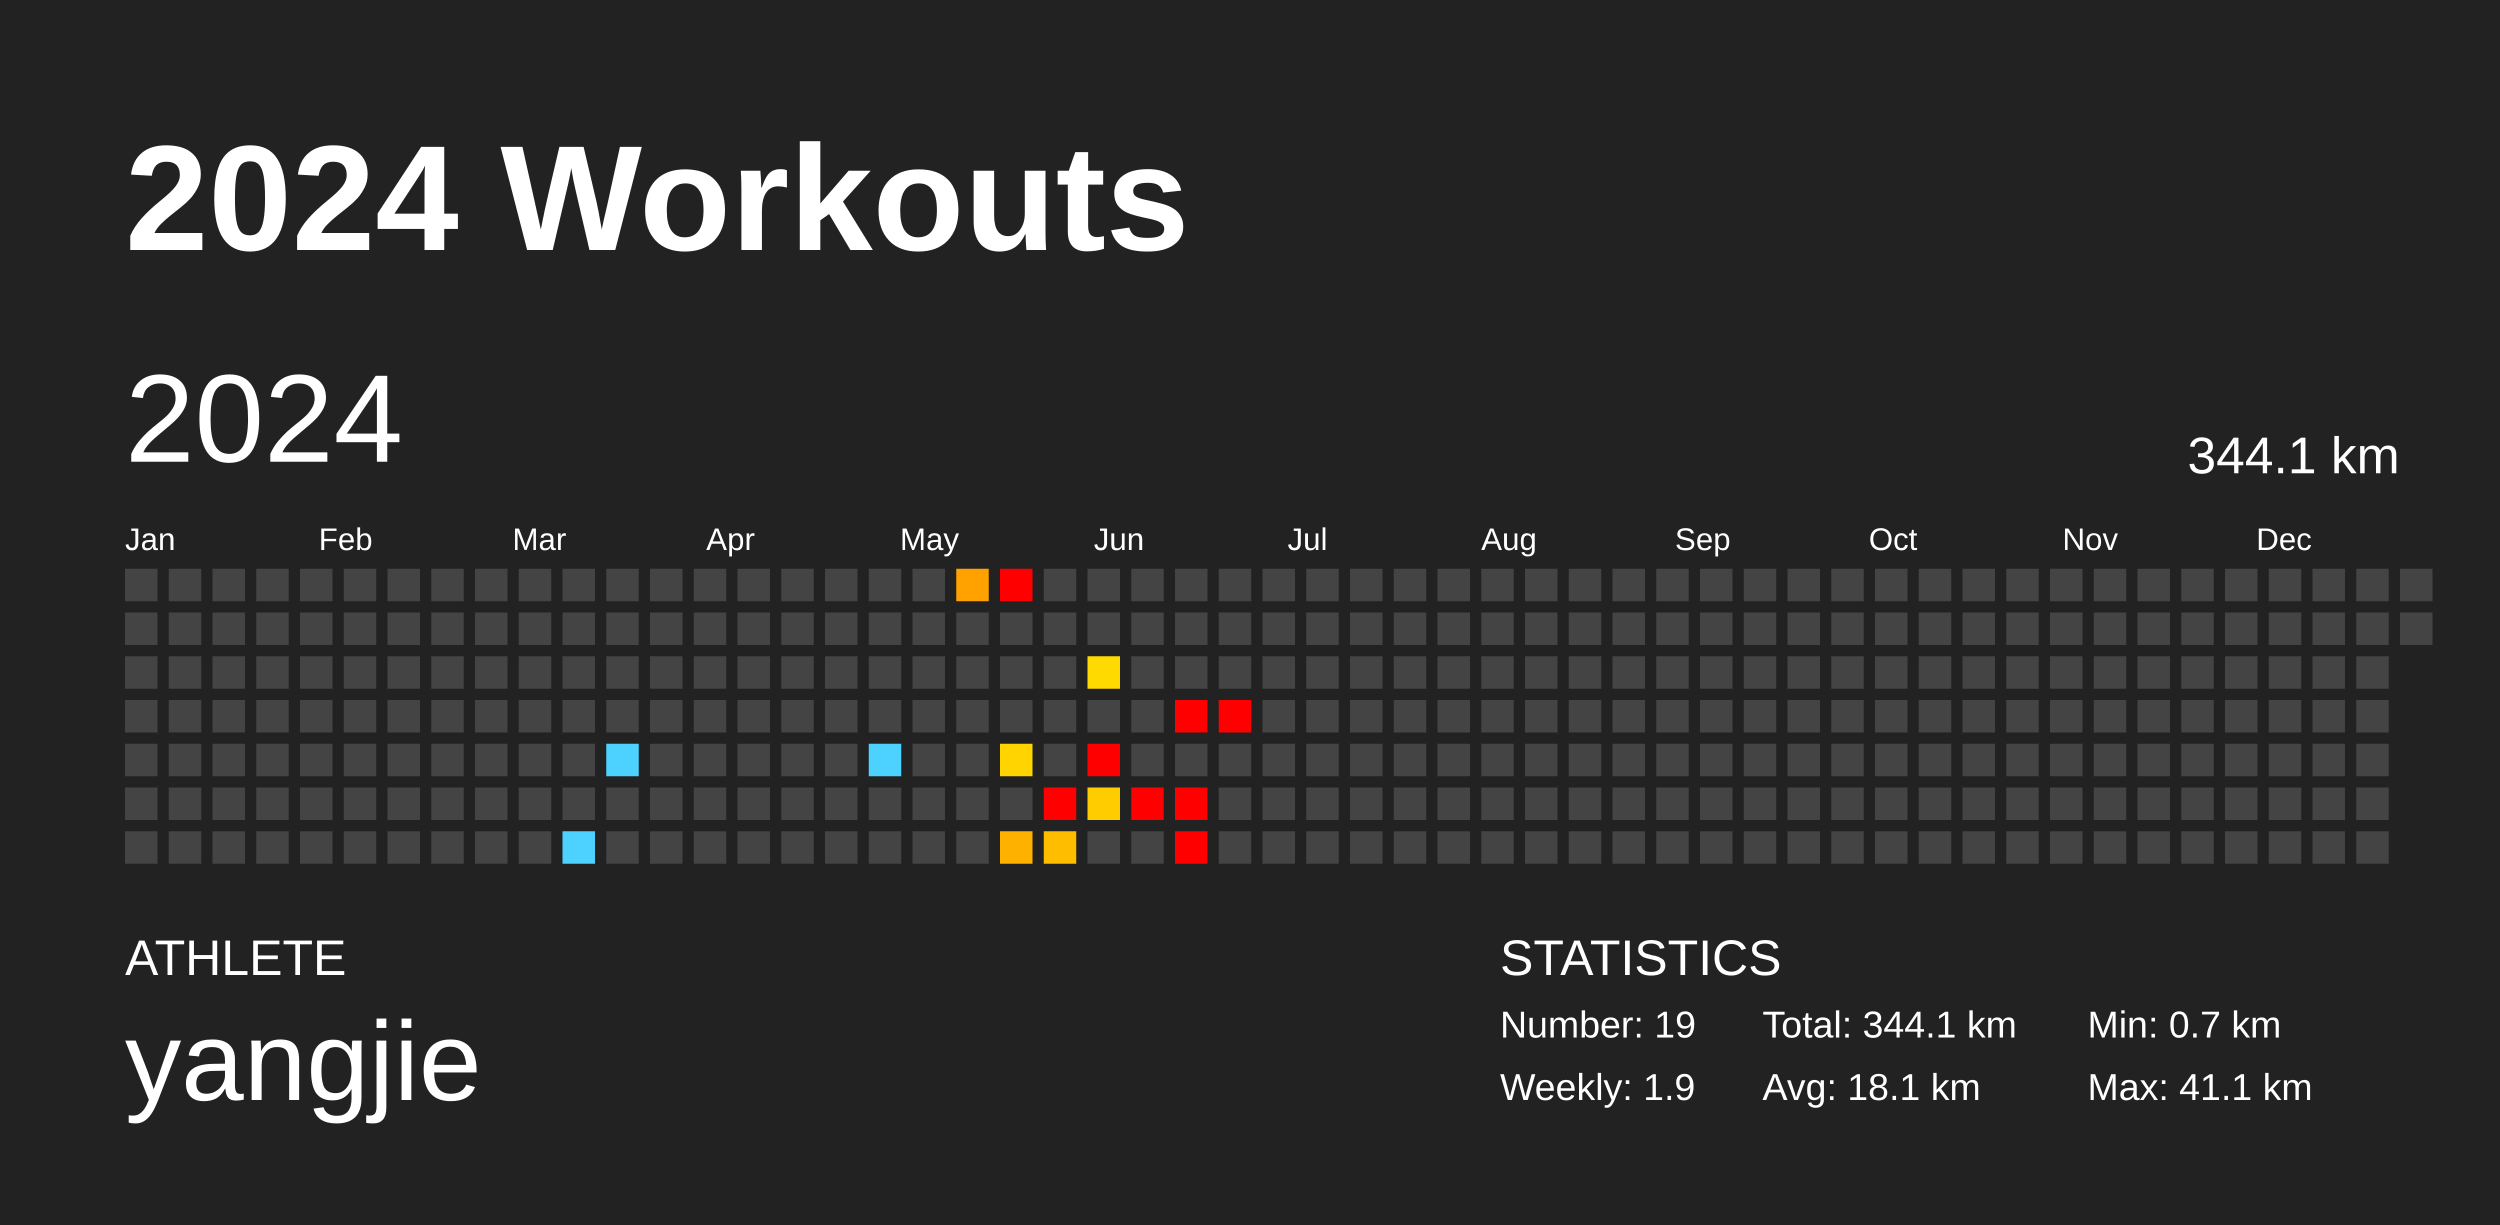
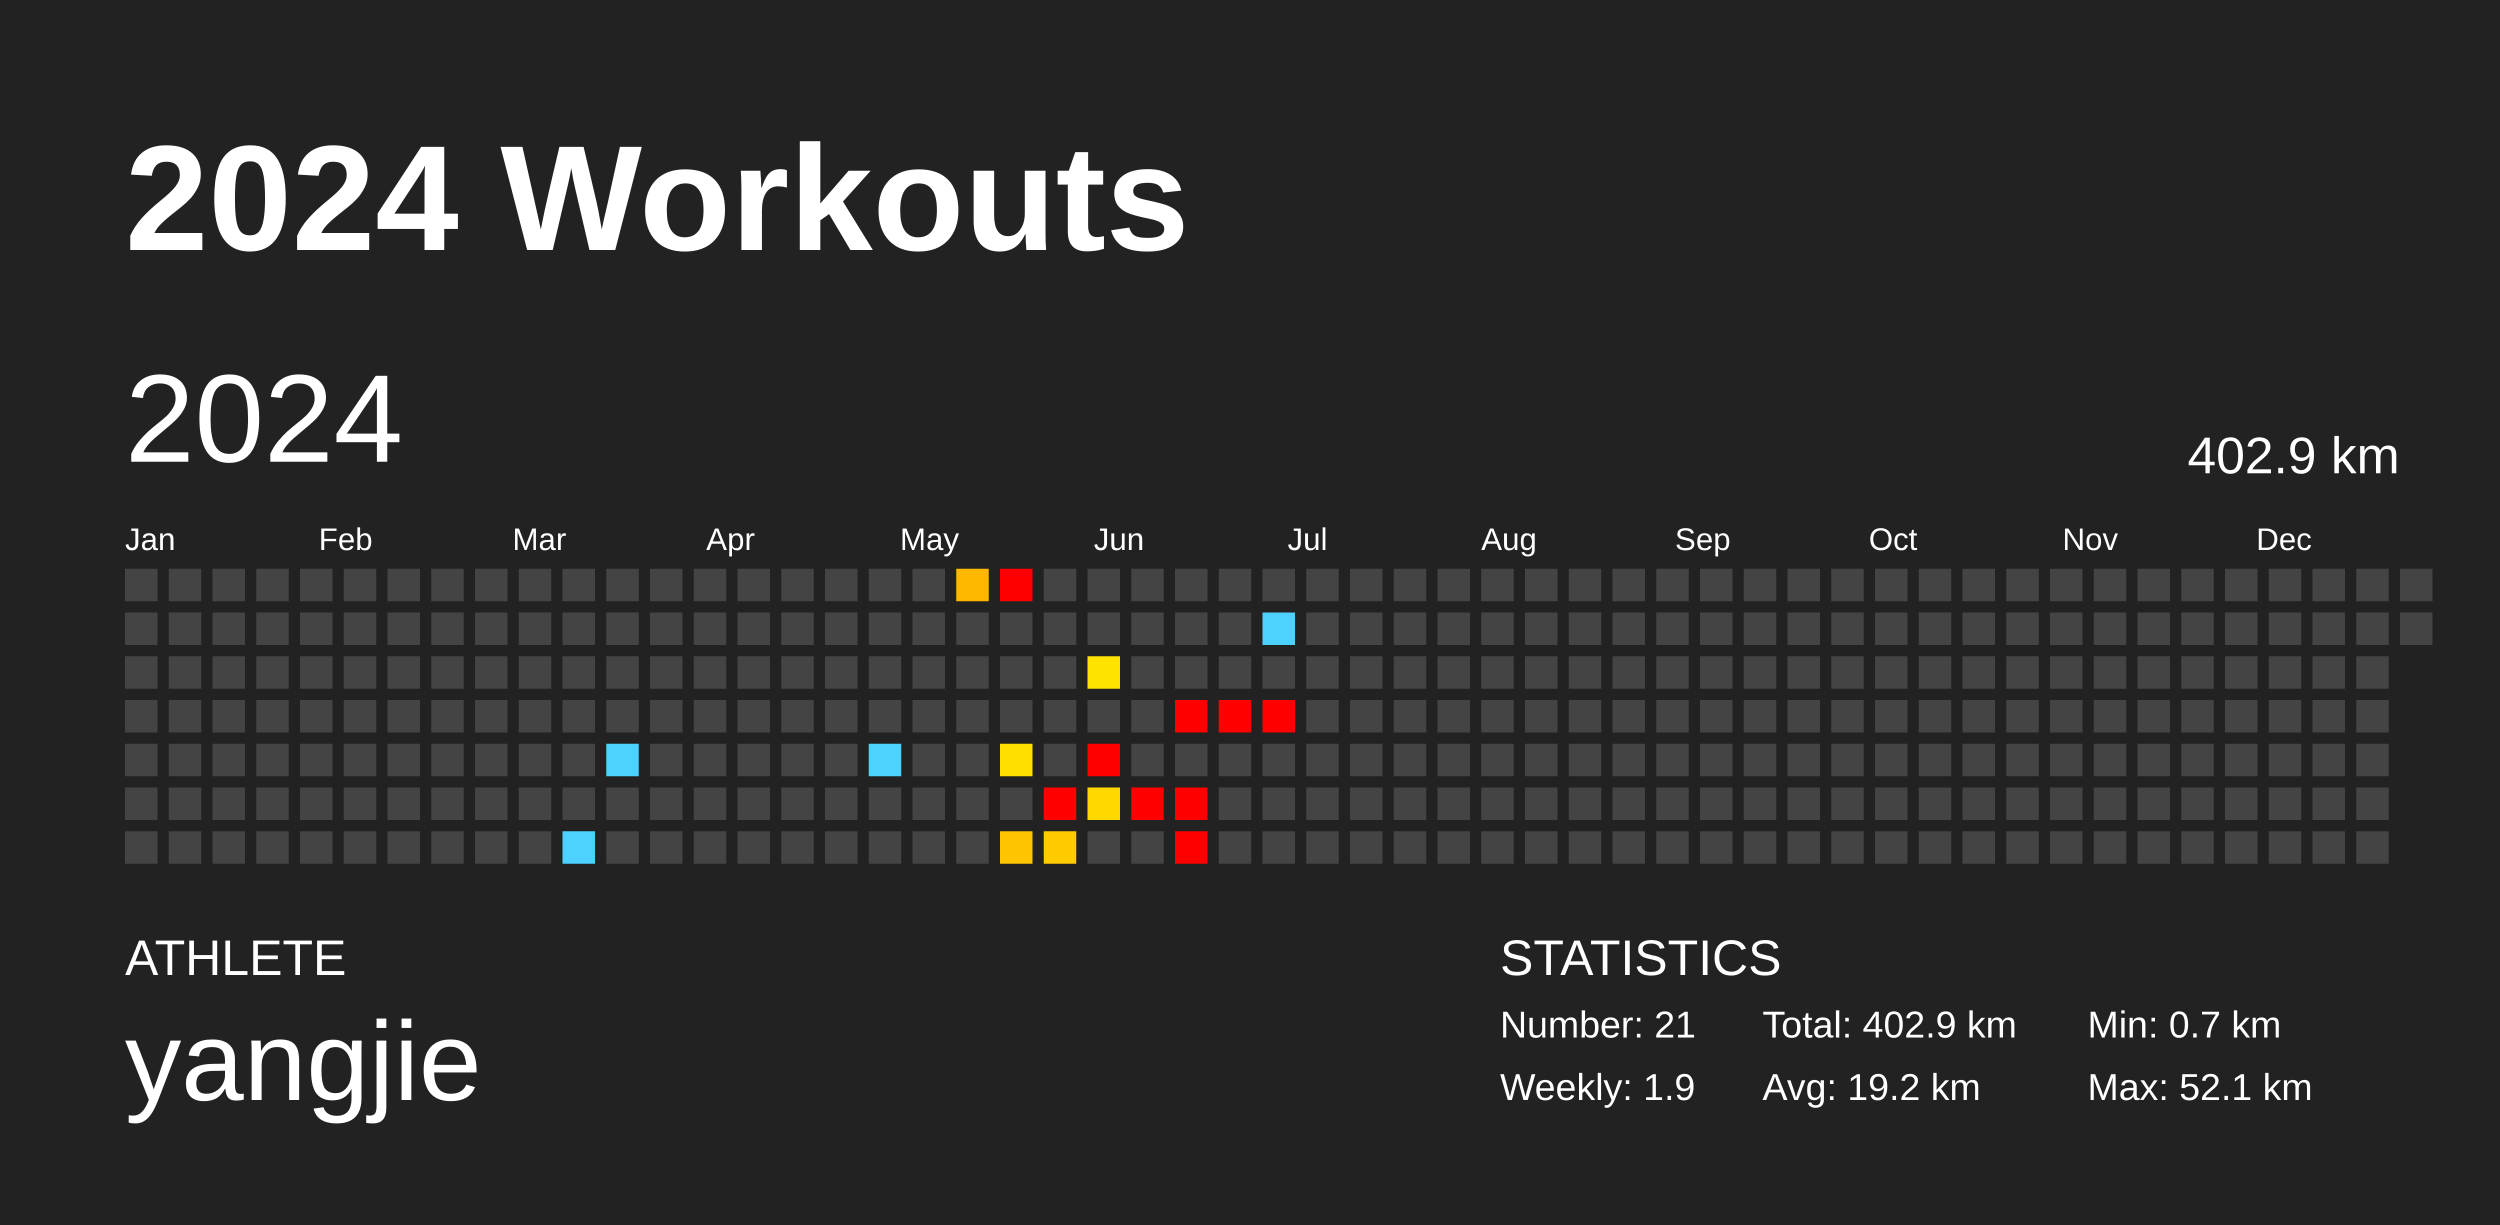
<svg xmlns="http://www.w3.org/2000/svg" baseProfile="full" height="98mm" version="1.1" viewBox="0,0,200,98" width="200mm">
  <defs />
  <rect fill="#222222" height="98" width="200" x="0" y="0" />
  <text fill="#FFFFFF" style="font-size:12px; font-family:Arial; font-weight:bold;" x="10" y="20">2024 Workouts</text>
  <text fill="#FFFFFF" style="font-size:4px; font-family:Arial" x="10" y="78">ATHLETE</text>
  <text fill="#FFFFFF" style="font-size:9px; font-family:Arial" x="10" y="88">yangjie</text>
  <text fill="#FFFFFF" style="font-size:4px; font-family:Arial" x="120" y="78">STATISTICS</text>
-   <text fill="#FFFFFF" style="font-size:3px; font-family:Arial" x="120" y="83">Number: 19</text>
+   <text fill="#FFFFFF" style="font-size:3px; font-family:Arial" x="120" y="83">Number: 21</text>
  <text fill="#FFFFFF" style="font-size:3px; font-family:Arial" x="120" y="88">Weekly: 1.9</text>
-   <text fill="#FFFFFF" style="font-size:3px; font-family:Arial" x="141" y="83">Total: 344.1 km</text>
-   <text fill="#FFFFFF" style="font-size:3px; font-family:Arial" x="141" y="88">Avg: 18.1 km</text>
+   <text fill="#FFFFFF" style="font-size:3px; font-family:Arial" x="141" y="83">Total: 402.9 km</text>
+   <text fill="#FFFFFF" style="font-size:3px; font-family:Arial" x="141" y="88">Avg: 19.2 km</text>
  <text fill="#FFFFFF" style="font-size:3px; font-family:Arial" x="167" y="83">Min: 0.7 km</text>
-   <text fill="#FFFFFF" style="font-size:3px; font-family:Arial" x="167" y="88">Max: 41.1 km</text>
+   <text fill="#FFFFFF" style="font-size:3px; font-family:Arial" x="167" y="88">Max: 52.1 km</text>
  <text dominant-baseline="hanging" fill="#FFFFFF" style="font-size:10.0px; font-family:Arial;" x="10" y="30">2024</text>
-   <text dominant-baseline="hanging" fill="#FFFFFF" style="font-size:4.125px; font-family:Arial;" x="175" y="35">344.1 km</text>
+   <text dominant-baseline="hanging" fill="#FFFFFF" style="font-size:4.125px; font-family:Arial;" x="175" y="35">402.9 km</text>
  <text fill="#FFFFFF" style="font-size:2.5px; font-family:Arial" x="10.0" y="44">Jan</text>
  <text fill="#FFFFFF" style="font-size:2.5px; font-family:Arial" x="25.5" y="44">Feb</text>
  <text fill="#FFFFFF" style="font-size:2.5px; font-family:Arial" x="41.0" y="44">Mar</text>
  <text fill="#FFFFFF" style="font-size:2.5px; font-family:Arial" x="56.5" y="44">Apr</text>
  <text fill="#FFFFFF" style="font-size:2.5px; font-family:Arial" x="72.0" y="44">May</text>
  <text fill="#FFFFFF" style="font-size:2.5px; font-family:Arial" x="87.5" y="44">Jun</text>
  <text fill="#FFFFFF" style="font-size:2.5px; font-family:Arial" x="103.0" y="44">Jul</text>
  <text fill="#FFFFFF" style="font-size:2.5px; font-family:Arial" x="118.5" y="44">Aug</text>
  <text fill="#FFFFFF" style="font-size:2.5px; font-family:Arial" x="134.0" y="44">Sep</text>
  <text fill="#FFFFFF" style="font-size:2.5px; font-family:Arial" x="149.5" y="44">Oct</text>
  <text fill="#FFFFFF" style="font-size:2.5px; font-family:Arial" x="165.0" y="44">Nov</text>
  <text fill="#FFFFFF" style="font-size:2.5px; font-family:Arial" x="180.5" y="44">Dec</text>
  <rect fill="#444444" height="2.6" width="2.6" x="10.0" y="45.5" />
  <rect fill="#444444" height="2.6" width="2.6" x="10.0" y="49.0" />
  <rect fill="#444444" height="2.6" width="2.6" x="10.0" y="52.5" />
  <rect fill="#444444" height="2.6" width="2.6" x="10.0" y="56.0" />
  <rect fill="#444444" height="2.6" width="2.6" x="10.0" y="59.5" />
  <rect fill="#444444" height="2.6" width="2.6" x="10.0" y="63.0" />
  <rect fill="#444444" height="2.6" width="2.6" x="10.0" y="66.5" />
  <rect fill="#444444" height="2.6" width="2.6" x="13.5" y="45.5" />
  <rect fill="#444444" height="2.6" width="2.6" x="13.5" y="49.0" />
  <rect fill="#444444" height="2.6" width="2.6" x="13.5" y="52.5" />
  <rect fill="#444444" height="2.6" width="2.6" x="13.5" y="56.0" />
  <rect fill="#444444" height="2.6" width="2.6" x="13.5" y="59.5" />
  <rect fill="#444444" height="2.6" width="2.6" x="13.5" y="63.0" />
  <rect fill="#444444" height="2.6" width="2.6" x="13.5" y="66.5" />
  <rect fill="#444444" height="2.6" width="2.6" x="17.0" y="45.5" />
  <rect fill="#444444" height="2.6" width="2.6" x="17.0" y="49.0" />
  <rect fill="#444444" height="2.6" width="2.6" x="17.0" y="52.5" />
  <rect fill="#444444" height="2.6" width="2.6" x="17.0" y="56.0" />
  <rect fill="#444444" height="2.6" width="2.6" x="17.0" y="59.5" />
  <rect fill="#444444" height="2.6" width="2.6" x="17.0" y="63.0" />
  <rect fill="#444444" height="2.6" width="2.6" x="17.0" y="66.5" />
  <rect fill="#444444" height="2.6" width="2.6" x="20.5" y="45.5" />
  <rect fill="#444444" height="2.6" width="2.6" x="20.5" y="49.0" />
  <rect fill="#444444" height="2.6" width="2.6" x="20.5" y="52.5" />
  <rect fill="#444444" height="2.6" width="2.6" x="20.5" y="56.0" />
  <rect fill="#444444" height="2.6" width="2.6" x="20.5" y="59.5" />
  <rect fill="#444444" height="2.6" width="2.6" x="20.5" y="63.0" />
  <rect fill="#444444" height="2.6" width="2.6" x="20.5" y="66.5" />
  <rect fill="#444444" height="2.6" width="2.6" x="24.0" y="45.5" />
  <rect fill="#444444" height="2.6" width="2.6" x="24.0" y="49.0" />
  <rect fill="#444444" height="2.6" width="2.6" x="24.0" y="52.5" />
  <rect fill="#444444" height="2.6" width="2.6" x="24.0" y="56.0" />
  <rect fill="#444444" height="2.6" width="2.6" x="24.0" y="59.5" />
  <rect fill="#444444" height="2.6" width="2.6" x="24.0" y="63.0" />
  <rect fill="#444444" height="2.6" width="2.6" x="24.0" y="66.5" />
  <rect fill="#444444" height="2.6" width="2.6" x="27.5" y="45.5" />
  <rect fill="#444444" height="2.6" width="2.6" x="27.5" y="49.0" />
  <rect fill="#444444" height="2.6" width="2.6" x="27.5" y="52.5" />
  <rect fill="#444444" height="2.6" width="2.6" x="27.5" y="56.0" />
  <rect fill="#444444" height="2.6" width="2.6" x="27.5" y="59.5" />
  <rect fill="#444444" height="2.6" width="2.6" x="27.5" y="63.0" />
  <rect fill="#444444" height="2.6" width="2.6" x="27.5" y="66.5" />
  <rect fill="#444444" height="2.6" width="2.6" x="31.0" y="45.5" />
  <rect fill="#444444" height="2.6" width="2.6" x="31.0" y="49.0" />
  <rect fill="#444444" height="2.6" width="2.6" x="31.0" y="52.5" />
  <rect fill="#444444" height="2.6" width="2.6" x="31.0" y="56.0" />
  <rect fill="#444444" height="2.6" width="2.6" x="31.0" y="59.5" />
  <rect fill="#444444" height="2.6" width="2.6" x="31.0" y="63.0" />
  <rect fill="#444444" height="2.6" width="2.6" x="31.0" y="66.5" />
  <rect fill="#444444" height="2.6" width="2.6" x="34.5" y="45.5" />
  <rect fill="#444444" height="2.6" width="2.6" x="34.5" y="49.0" />
  <rect fill="#444444" height="2.6" width="2.6" x="34.5" y="52.5" />
  <rect fill="#444444" height="2.6" width="2.6" x="34.5" y="56.0" />
  <rect fill="#444444" height="2.6" width="2.6" x="34.5" y="59.5" />
  <rect fill="#444444" height="2.6" width="2.6" x="34.5" y="63.0" />
  <rect fill="#444444" height="2.6" width="2.6" x="34.5" y="66.5" />
  <rect fill="#444444" height="2.6" width="2.6" x="38.0" y="45.5" />
  <rect fill="#444444" height="2.6" width="2.6" x="38.0" y="49.0" />
  <rect fill="#444444" height="2.6" width="2.6" x="38.0" y="52.5" />
  <rect fill="#444444" height="2.6" width="2.6" x="38.0" y="56.0" />
  <rect fill="#444444" height="2.6" width="2.6" x="38.0" y="59.5" />
  <rect fill="#444444" height="2.6" width="2.6" x="38.0" y="63.0" />
  <rect fill="#444444" height="2.6" width="2.6" x="38.0" y="66.5" />
  <rect fill="#444444" height="2.6" width="2.6" x="41.5" y="45.5" />
  <rect fill="#444444" height="2.6" width="2.6" x="41.5" y="49.0" />
  <rect fill="#444444" height="2.6" width="2.6" x="41.5" y="52.5" />
  <rect fill="#444444" height="2.6" width="2.6" x="41.5" y="56.0" />
  <rect fill="#444444" height="2.6" width="2.6" x="41.5" y="59.5" />
  <rect fill="#444444" height="2.6" width="2.6" x="41.5" y="63.0" />
  <rect fill="#444444" height="2.6" width="2.6" x="41.5" y="66.5" />
  <rect fill="#444444" height="2.6" width="2.6" x="45.0" y="45.5" />
  <rect fill="#444444" height="2.6" width="2.6" x="45.0" y="49.0" />
  <rect fill="#444444" height="2.6" width="2.6" x="45.0" y="52.5" />
  <rect fill="#444444" height="2.6" width="2.6" x="45.0" y="56.0" />
  <rect fill="#444444" height="2.6" width="2.6" x="45.0" y="59.5" />
  <rect fill="#444444" height="2.6" width="2.6" x="45.0" y="63.0" />
  <rect fill="#4dd2ff" height="2.6" width="2.6" x="45.0" y="66.5" />
  <rect fill="#444444" height="2.6" width="2.6" x="48.5" y="45.5" />
  <rect fill="#444444" height="2.6" width="2.6" x="48.5" y="49.0" />
  <rect fill="#444444" height="2.6" width="2.6" x="48.5" y="52.5" />
  <rect fill="#444444" height="2.6" width="2.6" x="48.5" y="56.0" />
  <rect fill="#4dd2ff" height="2.6" width="2.6" x="48.5" y="59.5" />
  <rect fill="#444444" height="2.6" width="2.6" x="48.5" y="63.0" />
  <rect fill="#444444" height="2.6" width="2.6" x="48.5" y="66.5" />
  <rect fill="#444444" height="2.6" width="2.6" x="52.0" y="45.5" />
  <rect fill="#444444" height="2.6" width="2.6" x="52.0" y="49.0" />
  <rect fill="#444444" height="2.6" width="2.6" x="52.0" y="52.5" />
  <rect fill="#444444" height="2.6" width="2.6" x="52.0" y="56.0" />
  <rect fill="#444444" height="2.6" width="2.6" x="52.0" y="59.5" />
  <rect fill="#444444" height="2.6" width="2.6" x="52.0" y="63.0" />
  <rect fill="#444444" height="2.6" width="2.6" x="52.0" y="66.5" />
  <rect fill="#444444" height="2.6" width="2.6" x="55.5" y="45.5" />
  <rect fill="#444444" height="2.6" width="2.6" x="55.5" y="49.0" />
  <rect fill="#444444" height="2.6" width="2.6" x="55.5" y="52.5" />
  <rect fill="#444444" height="2.6" width="2.6" x="55.5" y="56.0" />
  <rect fill="#444444" height="2.6" width="2.6" x="55.5" y="59.5" />
  <rect fill="#444444" height="2.6" width="2.6" x="55.5" y="63.0" />
  <rect fill="#444444" height="2.6" width="2.6" x="55.5" y="66.5" />
  <rect fill="#444444" height="2.6" width="2.6" x="59.0" y="45.5" />
  <rect fill="#444444" height="2.6" width="2.6" x="59.0" y="49.0" />
  <rect fill="#444444" height="2.6" width="2.6" x="59.0" y="52.5" />
  <rect fill="#444444" height="2.6" width="2.6" x="59.0" y="56.0" />
  <rect fill="#444444" height="2.6" width="2.6" x="59.0" y="59.5" />
  <rect fill="#444444" height="2.6" width="2.6" x="59.0" y="63.0" />
  <rect fill="#444444" height="2.6" width="2.6" x="59.0" y="66.5" />
  <rect fill="#444444" height="2.6" width="2.6" x="62.5" y="45.5" />
  <rect fill="#444444" height="2.6" width="2.6" x="62.5" y="49.0" />
  <rect fill="#444444" height="2.6" width="2.6" x="62.5" y="52.5" />
  <rect fill="#444444" height="2.6" width="2.6" x="62.5" y="56.0" />
  <rect fill="#444444" height="2.6" width="2.6" x="62.5" y="59.5" />
  <rect fill="#444444" height="2.6" width="2.6" x="62.5" y="63.0" />
  <rect fill="#444444" height="2.6" width="2.6" x="62.5" y="66.5" />
  <rect fill="#444444" height="2.6" width="2.6" x="66.0" y="45.5" />
  <rect fill="#444444" height="2.6" width="2.6" x="66.0" y="49.0" />
  <rect fill="#444444" height="2.6" width="2.6" x="66.0" y="52.5" />
  <rect fill="#444444" height="2.6" width="2.6" x="66.0" y="56.0" />
  <rect fill="#444444" height="2.6" width="2.6" x="66.0" y="59.5" />
  <rect fill="#444444" height="2.6" width="2.6" x="66.0" y="63.0" />
  <rect fill="#444444" height="2.6" width="2.6" x="66.0" y="66.5" />
  <rect fill="#444444" height="2.6" width="2.6" x="69.5" y="45.5" />
  <rect fill="#444444" height="2.6" width="2.6" x="69.5" y="49.0" />
  <rect fill="#444444" height="2.6" width="2.6" x="69.5" y="52.5" />
  <rect fill="#444444" height="2.6" width="2.6" x="69.5" y="56.0" />
  <rect fill="#4dd2ff" height="2.6" width="2.6" x="69.5" y="59.5" />
  <rect fill="#444444" height="2.6" width="2.6" x="69.5" y="63.0" />
  <rect fill="#444444" height="2.6" width="2.6" x="69.5" y="66.5" />
  <rect fill="#444444" height="2.6" width="2.6" x="73.0" y="45.5" />
  <rect fill="#444444" height="2.6" width="2.6" x="73.0" y="49.0" />
  <rect fill="#444444" height="2.6" width="2.6" x="73.0" y="52.5" />
  <rect fill="#444444" height="2.6" width="2.6" x="73.0" y="56.0" />
  <rect fill="#444444" height="2.6" width="2.6" x="73.0" y="59.5" />
  <rect fill="#444444" height="2.6" width="2.6" x="73.0" y="63.0" />
  <rect fill="#444444" height="2.6" width="2.6" x="73.0" y="66.5" />
-   <rect fill="#ffa200" height="2.6" width="2.6" x="76.5" y="45.5" />
+   <rect fill="#ffb800" height="2.6" width="2.6" x="76.5" y="45.5" />
  <rect fill="#444444" height="2.6" width="2.6" x="76.5" y="49.0" />
  <rect fill="#444444" height="2.6" width="2.6" x="76.5" y="52.5" />
  <rect fill="#444444" height="2.6" width="2.6" x="76.5" y="56.0" />
  <rect fill="#444444" height="2.6" width="2.6" x="76.5" y="59.5" />
  <rect fill="#444444" height="2.6" width="2.6" x="76.5" y="63.0" />
  <rect fill="#444444" height="2.6" width="2.6" x="76.5" y="66.5" />
  <rect fill="red" height="2.6" width="2.6" x="80.0" y="45.5" />
  <rect fill="#444444" height="2.6" width="2.6" x="80.0" y="49.0" />
  <rect fill="#444444" height="2.6" width="2.6" x="80.0" y="52.5" />
  <rect fill="#444444" height="2.6" width="2.6" x="80.0" y="56.0" />
-   <rect fill="#ffd400" height="2.6" width="2.6" x="80.0" y="59.5" />
+   <rect fill="#ffde00" height="2.6" width="2.6" x="80.0" y="59.5" />
  <rect fill="#444444" height="2.6" width="2.6" x="80.0" y="63.0" />
-   <rect fill="#ffb100" height="2.6" width="2.6" x="80.0" y="66.5" />
+   <rect fill="#ffc300" height="2.6" width="2.6" x="80.0" y="66.5" />
  <rect fill="#444444" height="2.6" width="2.6" x="83.5" y="45.5" />
  <rect fill="#444444" height="2.6" width="2.6" x="83.5" y="49.0" />
  <rect fill="#444444" height="2.6" width="2.6" x="83.5" y="52.5" />
  <rect fill="#444444" height="2.6" width="2.6" x="83.5" y="56.0" />
  <rect fill="#444444" height="2.6" width="2.6" x="83.5" y="59.5" />
  <rect fill="red" height="2.6" width="2.6" x="83.5" y="63.0" />
-   <rect fill="#ffbd00" height="2.6" width="2.6" x="83.5" y="66.5" />
+   <rect fill="#ffcc00" height="2.6" width="2.6" x="83.5" y="66.5" />
  <rect fill="#444444" height="2.6" width="2.6" x="87.0" y="45.5" />
  <rect fill="#444444" height="2.6" width="2.6" x="87.0" y="49.0" />
-   <rect fill="#ffda00" height="2.6" width="2.6" x="87.0" y="52.5" />
+   <rect fill="#ffe300" height="2.6" width="2.6" x="87.0" y="52.5" />
  <rect fill="#444444" height="2.6" width="2.6" x="87.0" y="56.0" />
  <rect fill="red" height="2.6" width="2.6" x="87.0" y="59.5" />
-   <rect fill="#ffcc00" height="2.6" width="2.6" x="87.0" y="63.0" />
+   <rect fill="#ffd800" height="2.6" width="2.6" x="87.0" y="63.0" />
  <rect fill="#444444" height="2.6" width="2.6" x="87.0" y="66.5" />
  <rect fill="#444444" height="2.6" width="2.6" x="90.5" y="45.5" />
  <rect fill="#444444" height="2.6" width="2.6" x="90.5" y="49.0" />
  <rect fill="#444444" height="2.6" width="2.6" x="90.5" y="52.5" />
  <rect fill="#444444" height="2.6" width="2.6" x="90.5" y="56.0" />
  <rect fill="#444444" height="2.6" width="2.6" x="90.5" y="59.5" />
  <rect fill="red" height="2.6" width="2.6" x="90.5" y="63.0" />
  <rect fill="#444444" height="2.6" width="2.6" x="90.5" y="66.5" />
  <rect fill="#444444" height="2.6" width="2.6" x="94.0" y="45.5" />
  <rect fill="#444444" height="2.6" width="2.6" x="94.0" y="49.0" />
  <rect fill="#444444" height="2.6" width="2.6" x="94.0" y="52.5" />
  <rect fill="red" height="2.6" width="2.6" x="94.0" y="56.0" />
  <rect fill="#444444" height="2.6" width="2.6" x="94.0" y="59.5" />
  <rect fill="red" height="2.6" width="2.6" x="94.0" y="63.0" />
  <rect fill="red" height="2.6" width="2.6" x="94.0" y="66.5" />
  <rect fill="#444444" height="2.6" width="2.6" x="97.5" y="45.5" />
  <rect fill="#444444" height="2.6" width="2.6" x="97.5" y="49.0" />
  <rect fill="#444444" height="2.6" width="2.6" x="97.5" y="52.5" />
  <rect fill="red" height="2.6" width="2.6" x="97.5" y="56.0" />
  <rect fill="#444444" height="2.6" width="2.6" x="97.5" y="59.5" />
  <rect fill="#444444" height="2.6" width="2.6" x="97.5" y="63.0" />
  <rect fill="#444444" height="2.6" width="2.6" x="97.5" y="66.5" />
  <rect fill="#444444" height="2.6" width="2.6" x="101.0" y="45.5" />
-   <rect fill="#444444" height="2.6" width="2.6" x="101.0" y="49.0" />
+   <rect fill="#4dd2ff" height="2.6" width="2.6" x="101.0" y="49.0" />
  <rect fill="#444444" height="2.6" width="2.6" x="101.0" y="52.5" />
-   <rect fill="#444444" height="2.6" width="2.6" x="101.0" y="56.0" />
+   <rect fill="red" height="2.6" width="2.6" x="101.0" y="56.0" />
  <rect fill="#444444" height="2.6" width="2.6" x="101.0" y="59.5" />
  <rect fill="#444444" height="2.6" width="2.6" x="101.0" y="63.0" />
  <rect fill="#444444" height="2.6" width="2.6" x="101.0" y="66.5" />
  <rect fill="#444444" height="2.6" width="2.6" x="104.5" y="45.5" />
  <rect fill="#444444" height="2.6" width="2.6" x="104.5" y="49.0" />
  <rect fill="#444444" height="2.6" width="2.6" x="104.5" y="52.5" />
  <rect fill="#444444" height="2.6" width="2.6" x="104.5" y="56.0" />
  <rect fill="#444444" height="2.6" width="2.6" x="104.5" y="59.5" />
  <rect fill="#444444" height="2.6" width="2.6" x="104.5" y="63.0" />
  <rect fill="#444444" height="2.6" width="2.6" x="104.5" y="66.5" />
  <rect fill="#444444" height="2.6" width="2.6" x="108.0" y="45.5" />
  <rect fill="#444444" height="2.6" width="2.6" x="108.0" y="49.0" />
  <rect fill="#444444" height="2.6" width="2.6" x="108.0" y="52.5" />
  <rect fill="#444444" height="2.6" width="2.6" x="108.0" y="56.0" />
  <rect fill="#444444" height="2.6" width="2.6" x="108.0" y="59.5" />
  <rect fill="#444444" height="2.6" width="2.6" x="108.0" y="63.0" />
  <rect fill="#444444" height="2.6" width="2.6" x="108.0" y="66.5" />
  <rect fill="#444444" height="2.6" width="2.6" x="111.5" y="45.5" />
  <rect fill="#444444" height="2.6" width="2.6" x="111.5" y="49.0" />
  <rect fill="#444444" height="2.6" width="2.6" x="111.5" y="52.5" />
  <rect fill="#444444" height="2.6" width="2.6" x="111.5" y="56.0" />
  <rect fill="#444444" height="2.6" width="2.6" x="111.5" y="59.5" />
  <rect fill="#444444" height="2.6" width="2.6" x="111.5" y="63.0" />
  <rect fill="#444444" height="2.6" width="2.6" x="111.5" y="66.5" />
  <rect fill="#444444" height="2.6" width="2.6" x="115.0" y="45.5" />
  <rect fill="#444444" height="2.6" width="2.6" x="115.0" y="49.0" />
  <rect fill="#444444" height="2.6" width="2.6" x="115.0" y="52.5" />
  <rect fill="#444444" height="2.6" width="2.6" x="115.0" y="56.0" />
  <rect fill="#444444" height="2.6" width="2.6" x="115.0" y="59.5" />
  <rect fill="#444444" height="2.6" width="2.6" x="115.0" y="63.0" />
  <rect fill="#444444" height="2.6" width="2.6" x="115.0" y="66.5" />
  <rect fill="#444444" height="2.6" width="2.6" x="118.5" y="45.5" />
  <rect fill="#444444" height="2.6" width="2.6" x="118.5" y="49.0" />
  <rect fill="#444444" height="2.6" width="2.6" x="118.5" y="52.5" />
  <rect fill="#444444" height="2.6" width="2.6" x="118.5" y="56.0" />
  <rect fill="#444444" height="2.6" width="2.6" x="118.5" y="59.5" />
  <rect fill="#444444" height="2.6" width="2.6" x="118.5" y="63.0" />
  <rect fill="#444444" height="2.6" width="2.6" x="118.5" y="66.5" />
  <rect fill="#444444" height="2.6" width="2.6" x="122.0" y="45.5" />
  <rect fill="#444444" height="2.6" width="2.6" x="122.0" y="49.0" />
  <rect fill="#444444" height="2.6" width="2.6" x="122.0" y="52.5" />
  <rect fill="#444444" height="2.6" width="2.6" x="122.0" y="56.0" />
  <rect fill="#444444" height="2.6" width="2.6" x="122.0" y="59.5" />
  <rect fill="#444444" height="2.6" width="2.6" x="122.0" y="63.0" />
  <rect fill="#444444" height="2.6" width="2.6" x="122.0" y="66.5" />
  <rect fill="#444444" height="2.6" width="2.6" x="125.5" y="45.5" />
  <rect fill="#444444" height="2.6" width="2.6" x="125.5" y="49.0" />
  <rect fill="#444444" height="2.6" width="2.6" x="125.5" y="52.5" />
  <rect fill="#444444" height="2.6" width="2.6" x="125.5" y="56.0" />
  <rect fill="#444444" height="2.6" width="2.6" x="125.5" y="59.5" />
  <rect fill="#444444" height="2.6" width="2.6" x="125.5" y="63.0" />
  <rect fill="#444444" height="2.6" width="2.6" x="125.5" y="66.5" />
  <rect fill="#444444" height="2.6" width="2.6" x="129.0" y="45.5" />
  <rect fill="#444444" height="2.6" width="2.6" x="129.0" y="49.0" />
  <rect fill="#444444" height="2.6" width="2.6" x="129.0" y="52.5" />
  <rect fill="#444444" height="2.6" width="2.6" x="129.0" y="56.0" />
  <rect fill="#444444" height="2.6" width="2.6" x="129.0" y="59.5" />
  <rect fill="#444444" height="2.6" width="2.6" x="129.0" y="63.0" />
  <rect fill="#444444" height="2.6" width="2.6" x="129.0" y="66.5" />
  <rect fill="#444444" height="2.6" width="2.6" x="132.5" y="45.5" />
  <rect fill="#444444" height="2.6" width="2.6" x="132.5" y="49.0" />
  <rect fill="#444444" height="2.6" width="2.6" x="132.5" y="52.5" />
  <rect fill="#444444" height="2.6" width="2.6" x="132.5" y="56.0" />
  <rect fill="#444444" height="2.6" width="2.6" x="132.5" y="59.5" />
  <rect fill="#444444" height="2.6" width="2.6" x="132.5" y="63.0" />
  <rect fill="#444444" height="2.6" width="2.6" x="132.5" y="66.5" />
  <rect fill="#444444" height="2.6" width="2.6" x="136.0" y="45.5" />
  <rect fill="#444444" height="2.6" width="2.6" x="136.0" y="49.0" />
  <rect fill="#444444" height="2.6" width="2.6" x="136.0" y="52.5" />
  <rect fill="#444444" height="2.6" width="2.6" x="136.0" y="56.0" />
  <rect fill="#444444" height="2.6" width="2.6" x="136.0" y="59.5" />
  <rect fill="#444444" height="2.6" width="2.6" x="136.0" y="63.0" />
  <rect fill="#444444" height="2.6" width="2.6" x="136.0" y="66.5" />
  <rect fill="#444444" height="2.6" width="2.6" x="139.5" y="45.5" />
  <rect fill="#444444" height="2.6" width="2.6" x="139.5" y="49.0" />
  <rect fill="#444444" height="2.6" width="2.6" x="139.5" y="52.5" />
  <rect fill="#444444" height="2.6" width="2.6" x="139.5" y="56.0" />
  <rect fill="#444444" height="2.6" width="2.6" x="139.5" y="59.5" />
  <rect fill="#444444" height="2.6" width="2.6" x="139.5" y="63.0" />
  <rect fill="#444444" height="2.6" width="2.6" x="139.5" y="66.5" />
  <rect fill="#444444" height="2.6" width="2.6" x="143.0" y="45.5" />
  <rect fill="#444444" height="2.6" width="2.6" x="143.0" y="49.0" />
  <rect fill="#444444" height="2.6" width="2.6" x="143.0" y="52.5" />
  <rect fill="#444444" height="2.6" width="2.6" x="143.0" y="56.0" />
  <rect fill="#444444" height="2.6" width="2.6" x="143.0" y="59.5" />
  <rect fill="#444444" height="2.6" width="2.6" x="143.0" y="63.0" />
  <rect fill="#444444" height="2.6" width="2.6" x="143.0" y="66.5" />
  <rect fill="#444444" height="2.6" width="2.6" x="146.5" y="45.5" />
  <rect fill="#444444" height="2.6" width="2.6" x="146.5" y="49.0" />
  <rect fill="#444444" height="2.6" width="2.6" x="146.5" y="52.5" />
  <rect fill="#444444" height="2.6" width="2.6" x="146.5" y="56.0" />
  <rect fill="#444444" height="2.6" width="2.6" x="146.5" y="59.5" />
  <rect fill="#444444" height="2.6" width="2.6" x="146.5" y="63.0" />
  <rect fill="#444444" height="2.6" width="2.6" x="146.5" y="66.5" />
  <rect fill="#444444" height="2.6" width="2.6" x="150.0" y="45.5" />
  <rect fill="#444444" height="2.6" width="2.6" x="150.0" y="49.0" />
  <rect fill="#444444" height="2.6" width="2.6" x="150.0" y="52.5" />
  <rect fill="#444444" height="2.6" width="2.6" x="150.0" y="56.0" />
  <rect fill="#444444" height="2.6" width="2.6" x="150.0" y="59.5" />
  <rect fill="#444444" height="2.6" width="2.6" x="150.0" y="63.0" />
  <rect fill="#444444" height="2.6" width="2.6" x="150.0" y="66.5" />
  <rect fill="#444444" height="2.6" width="2.6" x="153.5" y="45.5" />
  <rect fill="#444444" height="2.6" width="2.6" x="153.5" y="49.0" />
  <rect fill="#444444" height="2.6" width="2.6" x="153.5" y="52.5" />
  <rect fill="#444444" height="2.6" width="2.6" x="153.5" y="56.0" />
  <rect fill="#444444" height="2.6" width="2.6" x="153.5" y="59.5" />
  <rect fill="#444444" height="2.6" width="2.6" x="153.5" y="63.0" />
  <rect fill="#444444" height="2.6" width="2.6" x="153.5" y="66.5" />
  <rect fill="#444444" height="2.6" width="2.6" x="157.0" y="45.5" />
  <rect fill="#444444" height="2.6" width="2.6" x="157.0" y="49.0" />
  <rect fill="#444444" height="2.6" width="2.6" x="157.0" y="52.5" />
  <rect fill="#444444" height="2.6" width="2.6" x="157.0" y="56.0" />
  <rect fill="#444444" height="2.6" width="2.6" x="157.0" y="59.5" />
  <rect fill="#444444" height="2.6" width="2.6" x="157.0" y="63.0" />
  <rect fill="#444444" height="2.6" width="2.6" x="157.0" y="66.5" />
  <rect fill="#444444" height="2.6" width="2.6" x="160.5" y="45.5" />
  <rect fill="#444444" height="2.6" width="2.6" x="160.5" y="49.0" />
  <rect fill="#444444" height="2.6" width="2.6" x="160.5" y="52.5" />
  <rect fill="#444444" height="2.6" width="2.6" x="160.5" y="56.0" />
  <rect fill="#444444" height="2.6" width="2.6" x="160.5" y="59.5" />
  <rect fill="#444444" height="2.6" width="2.6" x="160.5" y="63.0" />
  <rect fill="#444444" height="2.6" width="2.6" x="160.5" y="66.5" />
  <rect fill="#444444" height="2.6" width="2.6" x="164.0" y="45.5" />
  <rect fill="#444444" height="2.6" width="2.6" x="164.0" y="49.0" />
  <rect fill="#444444" height="2.6" width="2.6" x="164.0" y="52.5" />
  <rect fill="#444444" height="2.6" width="2.6" x="164.0" y="56.0" />
  <rect fill="#444444" height="2.6" width="2.6" x="164.0" y="59.5" />
  <rect fill="#444444" height="2.6" width="2.6" x="164.0" y="63.0" />
  <rect fill="#444444" height="2.6" width="2.6" x="164.0" y="66.5" />
  <rect fill="#444444" height="2.6" width="2.6" x="167.5" y="45.5" />
  <rect fill="#444444" height="2.6" width="2.6" x="167.5" y="49.0" />
  <rect fill="#444444" height="2.6" width="2.6" x="167.5" y="52.5" />
  <rect fill="#444444" height="2.6" width="2.6" x="167.5" y="56.0" />
  <rect fill="#444444" height="2.6" width="2.6" x="167.5" y="59.5" />
  <rect fill="#444444" height="2.6" width="2.6" x="167.5" y="63.0" />
  <rect fill="#444444" height="2.6" width="2.6" x="167.5" y="66.5" />
  <rect fill="#444444" height="2.6" width="2.6" x="171.0" y="45.5" />
  <rect fill="#444444" height="2.6" width="2.6" x="171.0" y="49.0" />
  <rect fill="#444444" height="2.6" width="2.6" x="171.0" y="52.5" />
  <rect fill="#444444" height="2.6" width="2.6" x="171.0" y="56.0" />
  <rect fill="#444444" height="2.6" width="2.6" x="171.0" y="59.5" />
  <rect fill="#444444" height="2.6" width="2.6" x="171.0" y="63.0" />
  <rect fill="#444444" height="2.6" width="2.6" x="171.0" y="66.5" />
  <rect fill="#444444" height="2.6" width="2.6" x="174.5" y="45.5" />
  <rect fill="#444444" height="2.6" width="2.6" x="174.5" y="49.0" />
  <rect fill="#444444" height="2.6" width="2.6" x="174.5" y="52.5" />
  <rect fill="#444444" height="2.6" width="2.6" x="174.5" y="56.0" />
  <rect fill="#444444" height="2.6" width="2.6" x="174.5" y="59.5" />
  <rect fill="#444444" height="2.6" width="2.6" x="174.5" y="63.0" />
  <rect fill="#444444" height="2.6" width="2.6" x="174.5" y="66.5" />
  <rect fill="#444444" height="2.6" width="2.6" x="178.0" y="45.5" />
  <rect fill="#444444" height="2.6" width="2.6" x="178.0" y="49.0" />
  <rect fill="#444444" height="2.6" width="2.6" x="178.0" y="52.5" />
  <rect fill="#444444" height="2.6" width="2.6" x="178.0" y="56.0" />
  <rect fill="#444444" height="2.6" width="2.6" x="178.0" y="59.5" />
  <rect fill="#444444" height="2.6" width="2.6" x="178.0" y="63.0" />
  <rect fill="#444444" height="2.6" width="2.6" x="178.0" y="66.5" />
  <rect fill="#444444" height="2.6" width="2.6" x="181.5" y="45.5" />
  <rect fill="#444444" height="2.6" width="2.6" x="181.5" y="49.0" />
  <rect fill="#444444" height="2.6" width="2.6" x="181.5" y="52.5" />
  <rect fill="#444444" height="2.6" width="2.6" x="181.5" y="56.0" />
  <rect fill="#444444" height="2.6" width="2.6" x="181.5" y="59.5" />
  <rect fill="#444444" height="2.6" width="2.6" x="181.5" y="63.0" />
  <rect fill="#444444" height="2.6" width="2.6" x="181.5" y="66.5" />
  <rect fill="#444444" height="2.6" width="2.6" x="185.0" y="45.5" />
  <rect fill="#444444" height="2.6" width="2.6" x="185.0" y="49.0" />
  <rect fill="#444444" height="2.6" width="2.6" x="185.0" y="52.5" />
  <rect fill="#444444" height="2.6" width="2.6" x="185.0" y="56.0" />
  <rect fill="#444444" height="2.6" width="2.6" x="185.0" y="59.5" />
  <rect fill="#444444" height="2.6" width="2.6" x="185.0" y="63.0" />
  <rect fill="#444444" height="2.6" width="2.6" x="185.0" y="66.5" />
  <rect fill="#444444" height="2.6" width="2.6" x="188.5" y="45.5" />
  <rect fill="#444444" height="2.6" width="2.6" x="188.5" y="49.0" />
  <rect fill="#444444" height="2.6" width="2.6" x="188.5" y="52.5" />
  <rect fill="#444444" height="2.6" width="2.6" x="188.5" y="56.0" />
  <rect fill="#444444" height="2.6" width="2.6" x="188.5" y="59.5" />
  <rect fill="#444444" height="2.6" width="2.6" x="188.5" y="63.0" />
  <rect fill="#444444" height="2.6" width="2.6" x="188.5" y="66.5" />
  <rect fill="#444444" height="2.6" width="2.6" x="192.0" y="45.5" />
  <rect fill="#444444" height="2.6" width="2.6" x="192.0" y="49.0" />
</svg>
